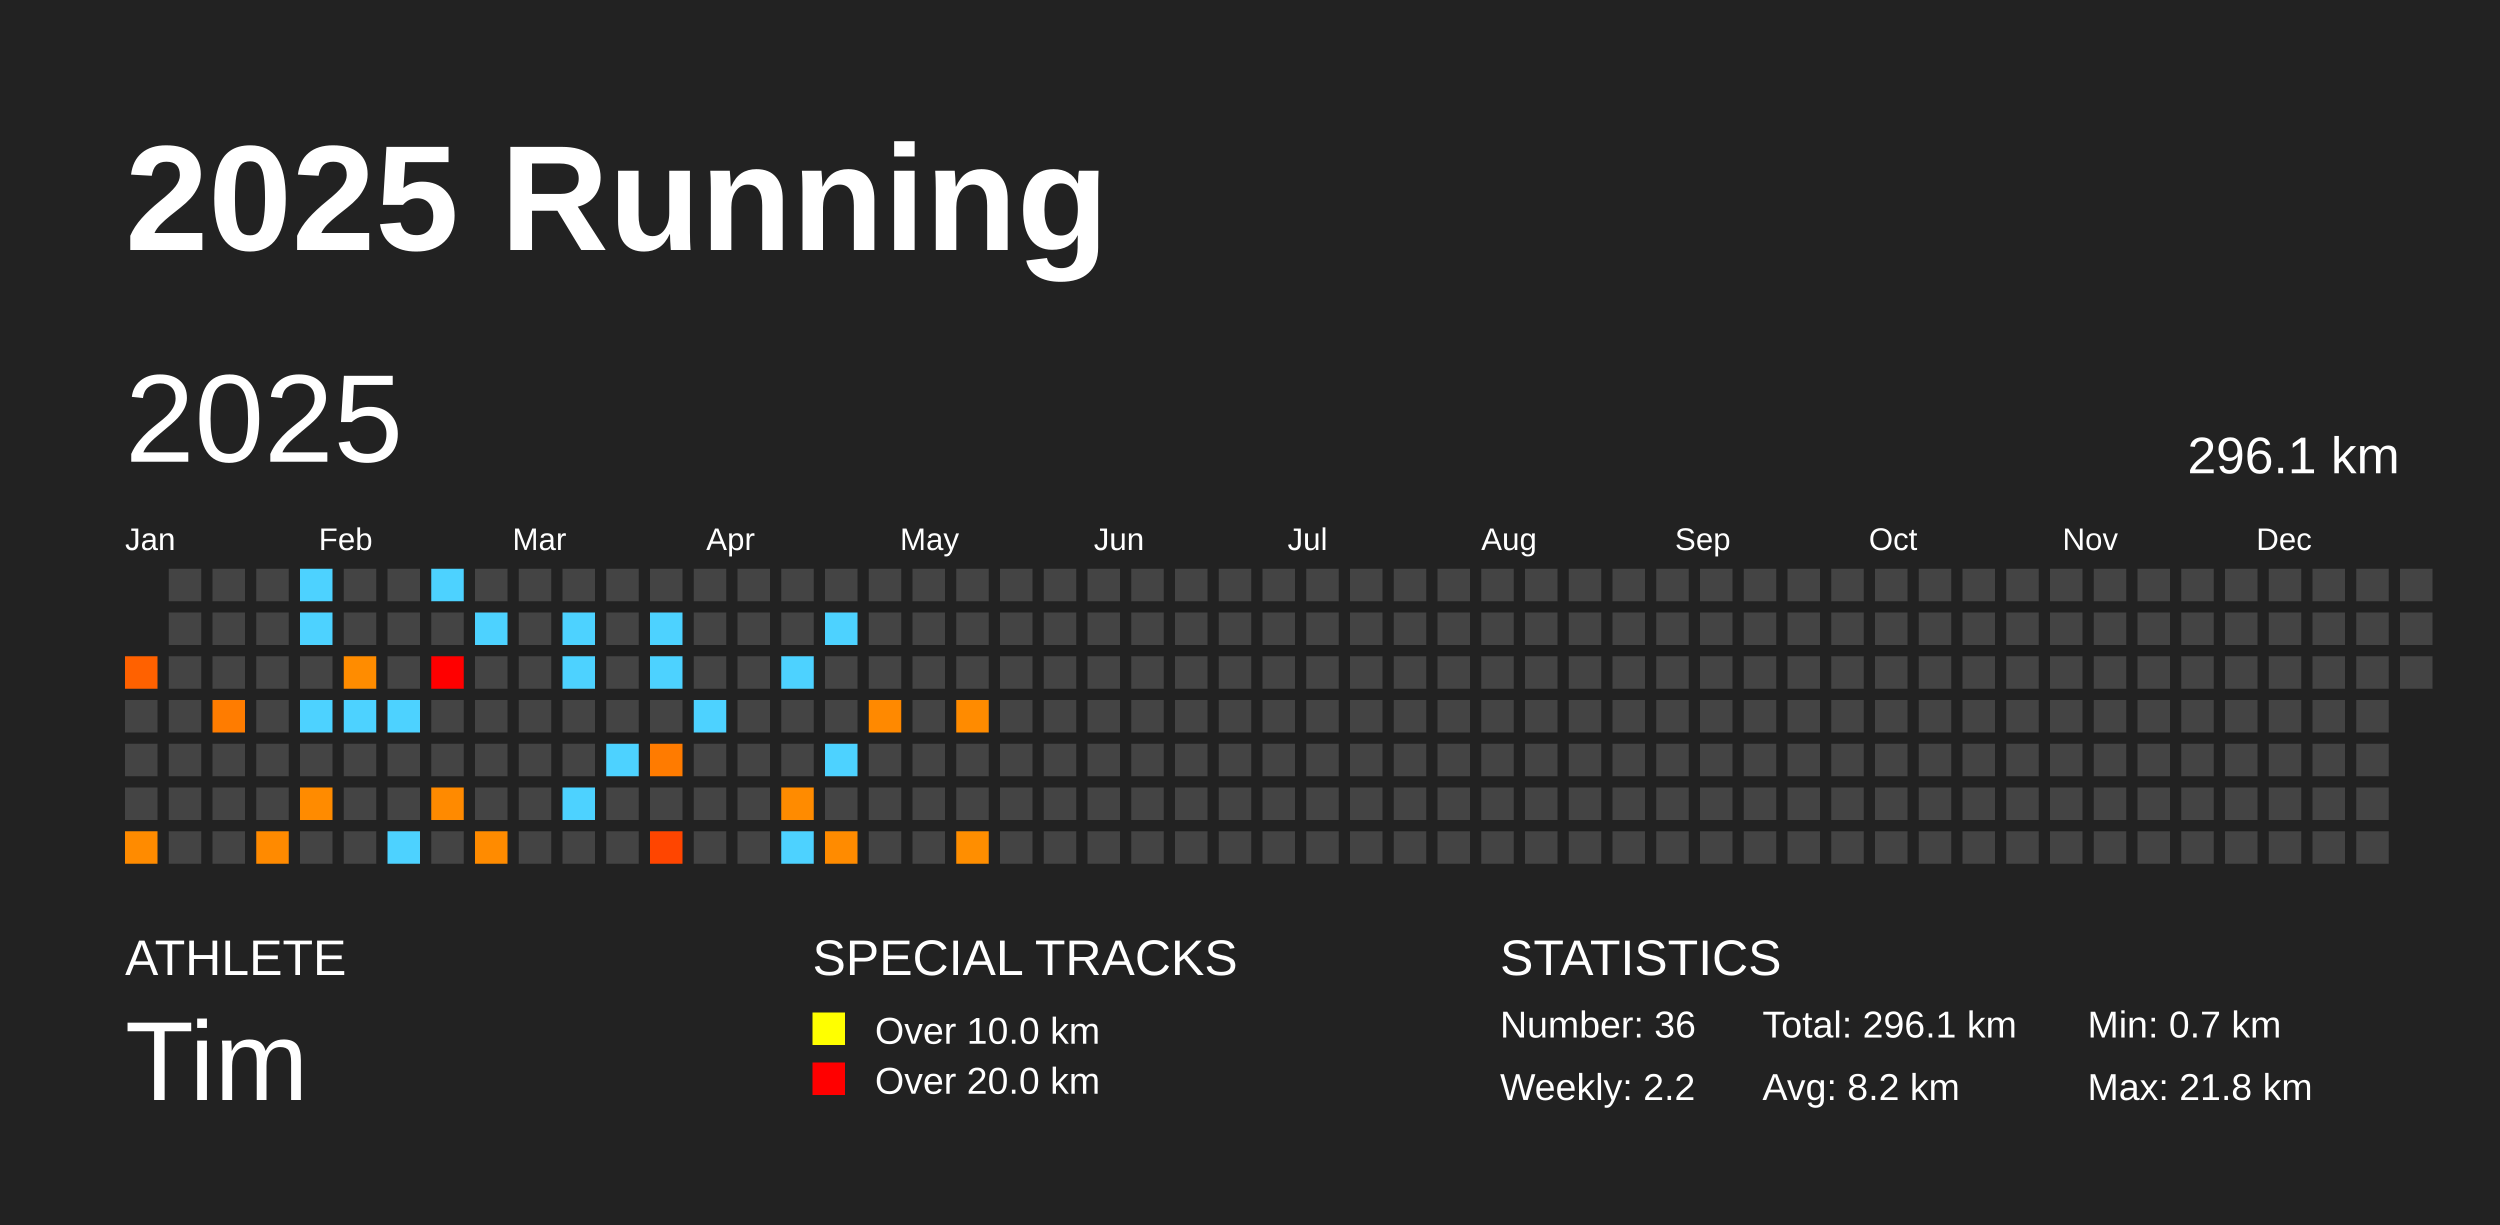
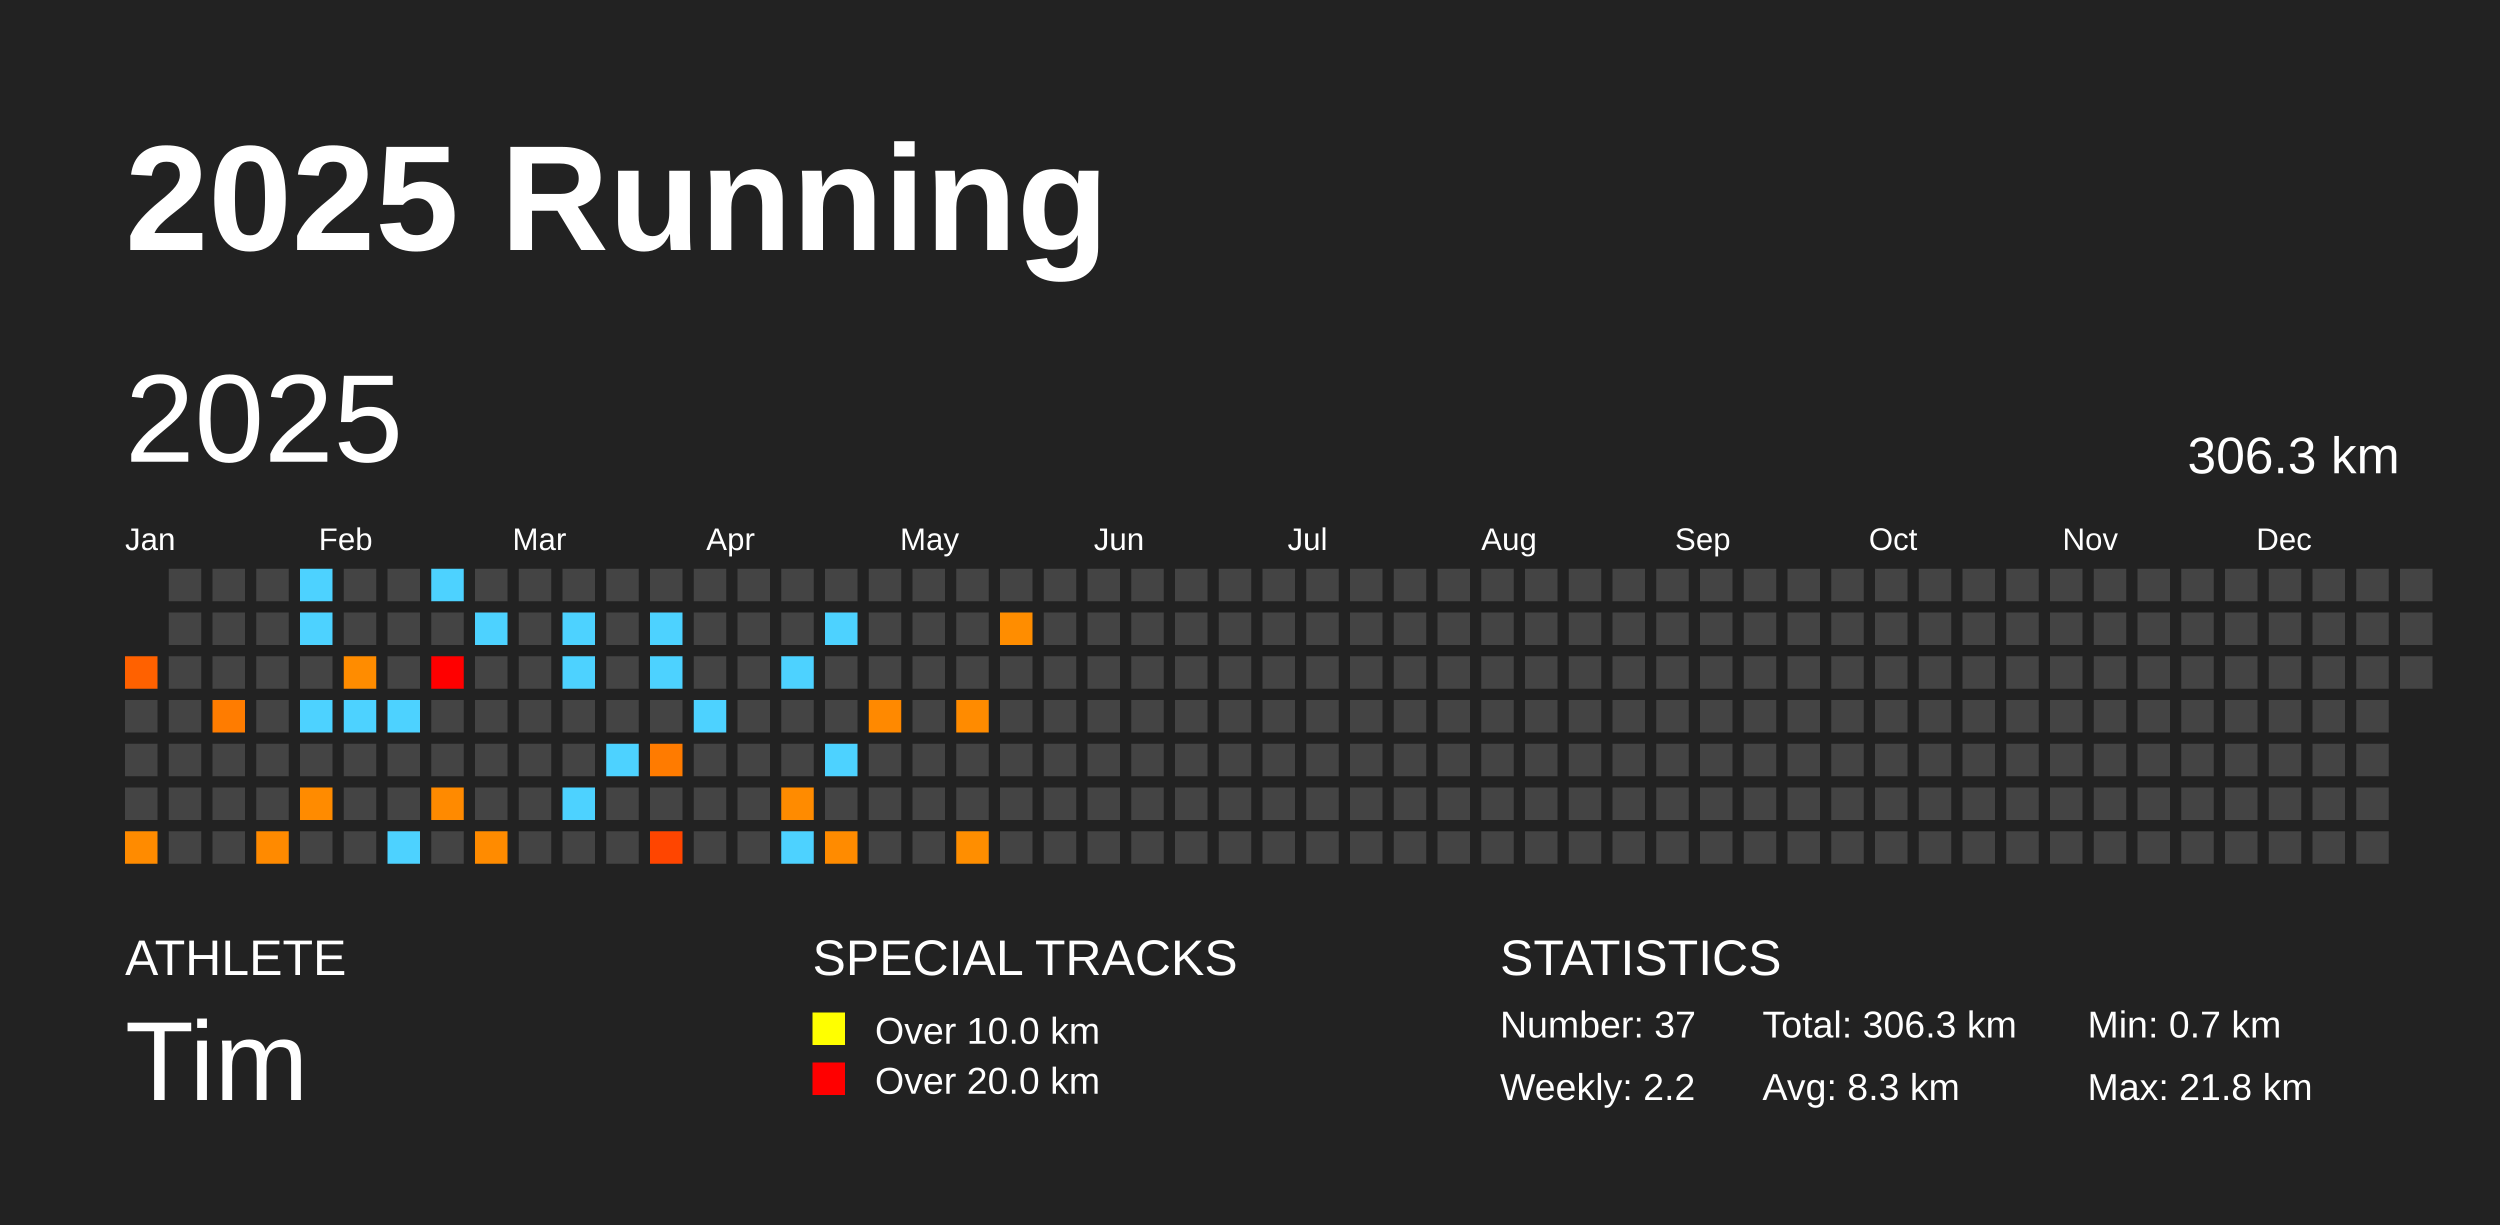
<svg xmlns="http://www.w3.org/2000/svg" baseProfile="full" height="98mm" version="1.1" viewBox="0,0,200,98" width="200mm">
  <defs />
  <rect fill="#222222" height="98" width="200" x="0" y="0" />
  <text fill="#FFFFFF" style="font-size:12px; font-family:Arial; font-weight:bold;" x="10" y="20">2025 Running</text>
  <text fill="#FFFFFF" style="font-size:4px; font-family:Arial" x="10" y="78">ATHLETE</text>
  <text fill="#FFFFFF" style="font-size:9px; font-family:Arial" x="10" y="88">Tim</text>
  <text fill="#FFFFFF" style="font-size:4px; font-family:Arial" x="65" y="78">SPECIAL TRACKS</text>
  <rect fill="yellow" height="2.6" width="2.6" x="65" y="81" />
  <text fill="#FFFFFF" style="font-size:3px; font-family:Arial" x="70" y="83.5">Over 10.0 km</text>
  <rect fill="red" height="2.6" width="2.6" x="65" y="85" />
  <text fill="#FFFFFF" style="font-size:3px; font-family:Arial" x="70" y="87.5">Over 20.0 km</text>
  <text fill="#FFFFFF" style="font-size:4px; font-family:Arial" x="120" y="78">STATISTICS</text>
-   <text fill="#FFFFFF" style="font-size:3px; font-family:Arial" x="120" y="83">Number: 36</text>
+   <text fill="#FFFFFF" style="font-size:3px; font-family:Arial" x="120" y="83">Number: 37</text>
  <text fill="#FFFFFF" style="font-size:3px; font-family:Arial" x="120" y="88">Weekly: 2.2</text>
-   <text fill="#FFFFFF" style="font-size:3px; font-family:Arial" x="141" y="83">Total: 296.1 km</text>
-   <text fill="#FFFFFF" style="font-size:3px; font-family:Arial" x="141" y="88">Avg: 8.2 km</text>
+   <text fill="#FFFFFF" style="font-size:3px; font-family:Arial" x="141" y="83">Total: 306.3 km</text>
+   <text fill="#FFFFFF" style="font-size:3px; font-family:Arial" x="141" y="88">Avg: 8.3 km</text>
  <text fill="#FFFFFF" style="font-size:3px; font-family:Arial" x="167" y="83">Min: 0.7 km</text>
  <text fill="#FFFFFF" style="font-size:3px; font-family:Arial" x="167" y="88">Max: 21.8 km</text>
  <text dominant-baseline="hanging" fill="#FFFFFF" style="font-size:10.0px; font-family:Arial;" x="10" y="30">2025</text>
-   <text dominant-baseline="hanging" fill="#FFFFFF" style="font-size:4.125px; font-family:Arial;" x="175" y="35">296.1 km</text>
+   <text dominant-baseline="hanging" fill="#FFFFFF" style="font-size:4.125px; font-family:Arial;" x="175" y="35">306.3 km</text>
  <text fill="#FFFFFF" style="font-size:2.5px; font-family:Arial" x="10.0" y="44">Jan</text>
  <text fill="#FFFFFF" style="font-size:2.5px; font-family:Arial" x="25.5" y="44">Feb</text>
  <text fill="#FFFFFF" style="font-size:2.5px; font-family:Arial" x="41.0" y="44">Mar</text>
  <text fill="#FFFFFF" style="font-size:2.5px; font-family:Arial" x="56.5" y="44">Apr</text>
  <text fill="#FFFFFF" style="font-size:2.5px; font-family:Arial" x="72.0" y="44">May</text>
  <text fill="#FFFFFF" style="font-size:2.5px; font-family:Arial" x="87.5" y="44">Jun</text>
  <text fill="#FFFFFF" style="font-size:2.5px; font-family:Arial" x="103.0" y="44">Jul</text>
  <text fill="#FFFFFF" style="font-size:2.5px; font-family:Arial" x="118.5" y="44">Aug</text>
  <text fill="#FFFFFF" style="font-size:2.5px; font-family:Arial" x="134.0" y="44">Sep</text>
  <text fill="#FFFFFF" style="font-size:2.5px; font-family:Arial" x="149.5" y="44">Oct</text>
  <text fill="#FFFFFF" style="font-size:2.5px; font-family:Arial" x="165.0" y="44">Nov</text>
  <text fill="#FFFFFF" style="font-size:2.5px; font-family:Arial" x="180.5" y="44">Dec</text>
  <rect fill="#ff6100" height="2.6" width="2.6" x="10.0" y="52.5" />
  <rect fill="#444444" height="2.6" width="2.6" x="10.0" y="56.0" />
  <rect fill="#444444" height="2.6" width="2.6" x="10.0" y="59.5" />
  <rect fill="#444444" height="2.6" width="2.6" x="10.0" y="63.0" />
  <rect fill="#ff8b00" height="2.6" width="2.6" x="10.0" y="66.5" />
  <rect fill="#444444" height="2.6" width="2.6" x="13.5" y="45.5" />
  <rect fill="#444444" height="2.6" width="2.6" x="13.5" y="49.0" />
  <rect fill="#444444" height="2.6" width="2.6" x="13.5" y="52.5" />
  <rect fill="#444444" height="2.6" width="2.6" x="13.5" y="56.0" />
  <rect fill="#444444" height="2.6" width="2.6" x="13.5" y="59.5" />
  <rect fill="#444444" height="2.6" width="2.6" x="13.5" y="63.0" />
  <rect fill="#444444" height="2.6" width="2.6" x="13.5" y="66.5" />
  <rect fill="#444444" height="2.6" width="2.6" x="17.0" y="45.5" />
  <rect fill="#444444" height="2.6" width="2.6" x="17.0" y="49.0" />
  <rect fill="#444444" height="2.6" width="2.6" x="17.0" y="52.5" />
  <rect fill="#ff7c00" height="2.6" width="2.6" x="17.0" y="56.0" />
  <rect fill="#444444" height="2.6" width="2.6" x="17.0" y="59.5" />
  <rect fill="#444444" height="2.6" width="2.6" x="17.0" y="63.0" />
  <rect fill="#444444" height="2.6" width="2.6" x="17.0" y="66.5" />
  <rect fill="#444444" height="2.6" width="2.6" x="20.5" y="45.5" />
  <rect fill="#444444" height="2.6" width="2.6" x="20.5" y="49.0" />
  <rect fill="#444444" height="2.6" width="2.6" x="20.5" y="52.5" />
  <rect fill="#444444" height="2.6" width="2.6" x="20.5" y="56.0" />
  <rect fill="#444444" height="2.6" width="2.6" x="20.5" y="59.5" />
  <rect fill="#444444" height="2.6" width="2.6" x="20.5" y="63.0" />
  <rect fill="#ff8a00" height="2.6" width="2.6" x="20.5" y="66.5" />
  <rect fill="#4dd2ff" height="2.6" width="2.6" x="24.0" y="45.5" />
  <rect fill="#4dd2ff" height="2.6" width="2.6" x="24.0" y="49.0" />
  <rect fill="#444444" height="2.6" width="2.6" x="24.0" y="52.5" />
  <rect fill="#4dd2ff" height="2.6" width="2.6" x="24.0" y="56.0" />
  <rect fill="#444444" height="2.6" width="2.6" x="24.0" y="59.5" />
  <rect fill="#ff8b00" height="2.6" width="2.6" x="24.0" y="63.0" />
  <rect fill="#444444" height="2.6" width="2.6" x="24.0" y="66.5" />
  <rect fill="#444444" height="2.6" width="2.6" x="27.5" y="45.5" />
  <rect fill="#444444" height="2.6" width="2.6" x="27.5" y="49.0" />
  <rect fill="#ff8c00" height="2.6" width="2.6" x="27.5" y="52.5" />
  <rect fill="#4dd2ff" height="2.6" width="2.6" x="27.5" y="56.0" />
  <rect fill="#444444" height="2.6" width="2.6" x="27.5" y="59.5" />
  <rect fill="#444444" height="2.6" width="2.6" x="27.5" y="63.0" />
  <rect fill="#444444" height="2.6" width="2.6" x="27.5" y="66.5" />
  <rect fill="#444444" height="2.6" width="2.6" x="31.0" y="45.5" />
  <rect fill="#444444" height="2.6" width="2.6" x="31.0" y="49.0" />
  <rect fill="#444444" height="2.6" width="2.6" x="31.0" y="52.5" />
  <rect fill="#4dd2ff" height="2.6" width="2.6" x="31.0" y="56.0" />
  <rect fill="#444444" height="2.6" width="2.6" x="31.0" y="59.5" />
  <rect fill="#444444" height="2.6" width="2.6" x="31.0" y="63.0" />
  <rect fill="#4dd2ff" height="2.6" width="2.6" x="31.0" y="66.5" />
  <rect fill="#4dd2ff" height="2.6" width="2.6" x="34.5" y="45.5" />
  <rect fill="#444444" height="2.6" width="2.6" x="34.5" y="49.0" />
  <rect fill="red" height="2.6" width="2.6" x="34.5" y="52.5" />
  <rect fill="#444444" height="2.6" width="2.6" x="34.5" y="56.0" />
  <rect fill="#444444" height="2.6" width="2.6" x="34.5" y="59.5" />
  <rect fill="#ff8a00" height="2.6" width="2.6" x="34.5" y="63.0" />
  <rect fill="#444444" height="2.6" width="2.6" x="34.5" y="66.5" />
  <rect fill="#444444" height="2.6" width="2.6" x="38.0" y="45.5" />
  <rect fill="#4dd2ff" height="2.6" width="2.6" x="38.0" y="49.0" />
  <rect fill="#444444" height="2.6" width="2.6" x="38.0" y="52.5" />
  <rect fill="#444444" height="2.6" width="2.6" x="38.0" y="56.0" />
  <rect fill="#444444" height="2.6" width="2.6" x="38.0" y="59.5" />
  <rect fill="#444444" height="2.6" width="2.6" x="38.0" y="63.0" />
  <rect fill="#ff8b00" height="2.6" width="2.6" x="38.0" y="66.5" />
  <rect fill="#444444" height="2.6" width="2.6" x="41.5" y="45.5" />
  <rect fill="#444444" height="2.6" width="2.6" x="41.5" y="49.0" />
  <rect fill="#444444" height="2.6" width="2.6" x="41.5" y="52.5" />
  <rect fill="#444444" height="2.6" width="2.6" x="41.5" y="56.0" />
  <rect fill="#444444" height="2.6" width="2.6" x="41.5" y="59.5" />
  <rect fill="#444444" height="2.6" width="2.6" x="41.5" y="63.0" />
  <rect fill="#444444" height="2.6" width="2.6" x="41.5" y="66.5" />
  <rect fill="#444444" height="2.6" width="2.6" x="45.0" y="45.5" />
  <rect fill="#4dd2ff" height="2.6" width="2.6" x="45.0" y="49.0" />
  <rect fill="#4dd2ff" height="2.6" width="2.6" x="45.0" y="52.5" />
  <rect fill="#444444" height="2.6" width="2.6" x="45.0" y="56.0" />
  <rect fill="#444444" height="2.6" width="2.6" x="45.0" y="59.5" />
  <rect fill="#4dd2ff" height="2.6" width="2.6" x="45.0" y="63.0" />
  <rect fill="#444444" height="2.6" width="2.6" x="45.0" y="66.5" />
  <rect fill="#444444" height="2.6" width="2.6" x="48.5" y="45.5" />
  <rect fill="#444444" height="2.6" width="2.6" x="48.5" y="49.0" />
  <rect fill="#444444" height="2.6" width="2.6" x="48.5" y="52.5" />
  <rect fill="#444444" height="2.6" width="2.6" x="48.5" y="56.0" />
  <rect fill="#4dd2ff" height="2.6" width="2.6" x="48.5" y="59.5" />
  <rect fill="#444444" height="2.6" width="2.6" x="48.5" y="63.0" />
  <rect fill="#444444" height="2.6" width="2.6" x="48.5" y="66.5" />
  <rect fill="#444444" height="2.6" width="2.6" x="52.0" y="45.5" />
  <rect fill="#4dd2ff" height="2.6" width="2.6" x="52.0" y="49.0" />
  <rect fill="#4dd2ff" height="2.6" width="2.6" x="52.0" y="52.5" />
  <rect fill="#444444" height="2.6" width="2.6" x="52.0" y="56.0" />
  <rect fill="#ff7b00" height="2.6" width="2.6" x="52.0" y="59.5" />
  <rect fill="#444444" height="2.6" width="2.6" x="52.0" y="63.0" />
  <rect fill="#ff4500" height="2.6" width="2.6" x="52.0" y="66.5" />
  <rect fill="#444444" height="2.6" width="2.6" x="55.5" y="45.5" />
  <rect fill="#444444" height="2.6" width="2.6" x="55.5" y="49.0" />
  <rect fill="#444444" height="2.6" width="2.6" x="55.5" y="52.5" />
  <rect fill="#4dd2ff" height="2.6" width="2.6" x="55.5" y="56.0" />
  <rect fill="#444444" height="2.6" width="2.6" x="55.5" y="59.5" />
  <rect fill="#444444" height="2.6" width="2.6" x="55.5" y="63.0" />
  <rect fill="#444444" height="2.6" width="2.6" x="55.5" y="66.5" />
  <rect fill="#444444" height="2.6" width="2.6" x="59.0" y="45.5" />
  <rect fill="#444444" height="2.6" width="2.6" x="59.0" y="49.0" />
  <rect fill="#444444" height="2.6" width="2.6" x="59.0" y="52.5" />
  <rect fill="#444444" height="2.6" width="2.6" x="59.0" y="56.0" />
  <rect fill="#444444" height="2.6" width="2.6" x="59.0" y="59.5" />
  <rect fill="#444444" height="2.6" width="2.6" x="59.0" y="63.0" />
  <rect fill="#444444" height="2.6" width="2.6" x="59.0" y="66.5" />
  <rect fill="#444444" height="2.6" width="2.6" x="62.5" y="45.5" />
  <rect fill="#444444" height="2.6" width="2.6" x="62.5" y="49.0" />
  <rect fill="#4dd2ff" height="2.6" width="2.6" x="62.5" y="52.5" />
  <rect fill="#444444" height="2.6" width="2.6" x="62.5" y="56.0" />
  <rect fill="#444444" height="2.6" width="2.6" x="62.5" y="59.5" />
  <rect fill="#ff8b00" height="2.6" width="2.6" x="62.5" y="63.0" />
  <rect fill="#4dd2ff" height="2.6" width="2.6" x="62.5" y="66.5" />
  <rect fill="#444444" height="2.6" width="2.6" x="66.0" y="45.5" />
  <rect fill="#4dd2ff" height="2.6" width="2.6" x="66.0" y="49.0" />
  <rect fill="#444444" height="2.6" width="2.6" x="66.0" y="52.5" />
  <rect fill="#444444" height="2.6" width="2.6" x="66.0" y="56.0" />
  <rect fill="#4dd2ff" height="2.6" width="2.6" x="66.0" y="59.5" />
  <rect fill="#444444" height="2.6" width="2.6" x="66.0" y="63.0" />
  <rect fill="#ff8b00" height="2.6" width="2.6" x="66.0" y="66.5" />
  <rect fill="#444444" height="2.6" width="2.6" x="69.5" y="45.5" />
  <rect fill="#444444" height="2.6" width="2.6" x="69.5" y="49.0" />
  <rect fill="#444444" height="2.6" width="2.6" x="69.5" y="52.5" />
  <rect fill="#ff8900" height="2.6" width="2.6" x="69.5" y="56.0" />
  <rect fill="#444444" height="2.6" width="2.6" x="69.5" y="59.5" />
  <rect fill="#444444" height="2.6" width="2.6" x="69.5" y="63.0" />
  <rect fill="#444444" height="2.6" width="2.6" x="69.5" y="66.5" />
  <rect fill="#444444" height="2.6" width="2.6" x="73.0" y="45.5" />
  <rect fill="#444444" height="2.6" width="2.6" x="73.0" y="49.0" />
  <rect fill="#444444" height="2.6" width="2.6" x="73.0" y="52.5" />
  <rect fill="#444444" height="2.6" width="2.6" x="73.0" y="56.0" />
  <rect fill="#444444" height="2.6" width="2.6" x="73.0" y="59.5" />
  <rect fill="#444444" height="2.6" width="2.6" x="73.0" y="63.0" />
  <rect fill="#444444" height="2.6" width="2.6" x="73.0" y="66.5" />
  <rect fill="#444444" height="2.6" width="2.6" x="76.5" y="45.5" />
  <rect fill="#444444" height="2.6" width="2.6" x="76.5" y="49.0" />
  <rect fill="#444444" height="2.6" width="2.6" x="76.5" y="52.5" />
  <rect fill="#ff8b00" height="2.6" width="2.6" x="76.5" y="56.0" />
  <rect fill="#444444" height="2.6" width="2.6" x="76.5" y="59.5" />
  <rect fill="#444444" height="2.6" width="2.6" x="76.5" y="63.0" />
  <rect fill="#ff8e00" height="2.6" width="2.6" x="76.5" y="66.5" />
  <rect fill="#444444" height="2.6" width="2.6" x="80.0" y="45.5" />
-   <rect fill="#444444" height="2.6" width="2.6" x="80.0" y="49.0" />
+   <rect fill="#ff8d00" height="2.6" width="2.6" x="80.0" y="49.0" />
  <rect fill="#444444" height="2.6" width="2.6" x="80.0" y="52.5" />
  <rect fill="#444444" height="2.6" width="2.6" x="80.0" y="56.0" />
  <rect fill="#444444" height="2.6" width="2.6" x="80.0" y="59.5" />
  <rect fill="#444444" height="2.6" width="2.6" x="80.0" y="63.0" />
  <rect fill="#444444" height="2.6" width="2.6" x="80.0" y="66.5" />
  <rect fill="#444444" height="2.6" width="2.6" x="83.5" y="45.5" />
  <rect fill="#444444" height="2.6" width="2.6" x="83.5" y="49.0" />
  <rect fill="#444444" height="2.6" width="2.6" x="83.5" y="52.5" />
  <rect fill="#444444" height="2.6" width="2.6" x="83.5" y="56.0" />
  <rect fill="#444444" height="2.6" width="2.6" x="83.5" y="59.5" />
  <rect fill="#444444" height="2.6" width="2.6" x="83.5" y="63.0" />
  <rect fill="#444444" height="2.6" width="2.6" x="83.5" y="66.5" />
  <rect fill="#444444" height="2.6" width="2.6" x="87.0" y="45.5" />
  <rect fill="#444444" height="2.6" width="2.6" x="87.0" y="49.0" />
  <rect fill="#444444" height="2.6" width="2.6" x="87.0" y="52.5" />
  <rect fill="#444444" height="2.6" width="2.6" x="87.0" y="56.0" />
  <rect fill="#444444" height="2.6" width="2.6" x="87.0" y="59.5" />
  <rect fill="#444444" height="2.6" width="2.6" x="87.0" y="63.0" />
  <rect fill="#444444" height="2.6" width="2.6" x="87.0" y="66.5" />
  <rect fill="#444444" height="2.6" width="2.6" x="90.5" y="45.5" />
  <rect fill="#444444" height="2.6" width="2.6" x="90.5" y="49.0" />
  <rect fill="#444444" height="2.6" width="2.6" x="90.5" y="52.5" />
  <rect fill="#444444" height="2.6" width="2.6" x="90.5" y="56.0" />
  <rect fill="#444444" height="2.6" width="2.6" x="90.5" y="59.5" />
  <rect fill="#444444" height="2.6" width="2.6" x="90.5" y="63.0" />
  <rect fill="#444444" height="2.6" width="2.6" x="90.5" y="66.5" />
  <rect fill="#444444" height="2.6" width="2.6" x="94.0" y="45.5" />
  <rect fill="#444444" height="2.6" width="2.6" x="94.0" y="49.0" />
  <rect fill="#444444" height="2.6" width="2.6" x="94.0" y="52.5" />
  <rect fill="#444444" height="2.6" width="2.6" x="94.0" y="56.0" />
  <rect fill="#444444" height="2.6" width="2.6" x="94.0" y="59.5" />
  <rect fill="#444444" height="2.6" width="2.6" x="94.0" y="63.0" />
  <rect fill="#444444" height="2.6" width="2.6" x="94.0" y="66.5" />
  <rect fill="#444444" height="2.6" width="2.6" x="97.5" y="45.5" />
  <rect fill="#444444" height="2.6" width="2.6" x="97.5" y="49.0" />
  <rect fill="#444444" height="2.6" width="2.6" x="97.5" y="52.5" />
  <rect fill="#444444" height="2.6" width="2.6" x="97.5" y="56.0" />
  <rect fill="#444444" height="2.6" width="2.6" x="97.5" y="59.5" />
  <rect fill="#444444" height="2.6" width="2.6" x="97.5" y="63.0" />
  <rect fill="#444444" height="2.6" width="2.6" x="97.5" y="66.5" />
  <rect fill="#444444" height="2.6" width="2.6" x="101.0" y="45.5" />
  <rect fill="#444444" height="2.6" width="2.6" x="101.0" y="49.0" />
  <rect fill="#444444" height="2.6" width="2.6" x="101.0" y="52.5" />
  <rect fill="#444444" height="2.6" width="2.6" x="101.0" y="56.0" />
  <rect fill="#444444" height="2.6" width="2.6" x="101.0" y="59.5" />
  <rect fill="#444444" height="2.6" width="2.6" x="101.0" y="63.0" />
  <rect fill="#444444" height="2.6" width="2.6" x="101.0" y="66.5" />
  <rect fill="#444444" height="2.6" width="2.6" x="104.5" y="45.5" />
  <rect fill="#444444" height="2.6" width="2.6" x="104.5" y="49.0" />
  <rect fill="#444444" height="2.6" width="2.6" x="104.5" y="52.5" />
  <rect fill="#444444" height="2.6" width="2.6" x="104.5" y="56.0" />
  <rect fill="#444444" height="2.6" width="2.6" x="104.5" y="59.5" />
  <rect fill="#444444" height="2.6" width="2.6" x="104.5" y="63.0" />
  <rect fill="#444444" height="2.6" width="2.6" x="104.5" y="66.5" />
  <rect fill="#444444" height="2.6" width="2.6" x="108.0" y="45.5" />
  <rect fill="#444444" height="2.6" width="2.6" x="108.0" y="49.0" />
  <rect fill="#444444" height="2.6" width="2.6" x="108.0" y="52.5" />
  <rect fill="#444444" height="2.6" width="2.6" x="108.0" y="56.0" />
  <rect fill="#444444" height="2.6" width="2.6" x="108.0" y="59.5" />
  <rect fill="#444444" height="2.6" width="2.6" x="108.0" y="63.0" />
  <rect fill="#444444" height="2.6" width="2.6" x="108.0" y="66.5" />
  <rect fill="#444444" height="2.6" width="2.6" x="111.5" y="45.5" />
  <rect fill="#444444" height="2.6" width="2.6" x="111.5" y="49.0" />
  <rect fill="#444444" height="2.6" width="2.6" x="111.5" y="52.5" />
  <rect fill="#444444" height="2.6" width="2.6" x="111.5" y="56.0" />
  <rect fill="#444444" height="2.6" width="2.6" x="111.5" y="59.5" />
  <rect fill="#444444" height="2.6" width="2.6" x="111.5" y="63.0" />
  <rect fill="#444444" height="2.6" width="2.6" x="111.5" y="66.5" />
  <rect fill="#444444" height="2.6" width="2.6" x="115.0" y="45.5" />
  <rect fill="#444444" height="2.6" width="2.6" x="115.0" y="49.0" />
  <rect fill="#444444" height="2.6" width="2.6" x="115.0" y="52.5" />
  <rect fill="#444444" height="2.6" width="2.6" x="115.0" y="56.0" />
  <rect fill="#444444" height="2.6" width="2.6" x="115.0" y="59.5" />
  <rect fill="#444444" height="2.6" width="2.6" x="115.0" y="63.0" />
  <rect fill="#444444" height="2.6" width="2.6" x="115.0" y="66.5" />
  <rect fill="#444444" height="2.6" width="2.6" x="118.5" y="45.5" />
  <rect fill="#444444" height="2.6" width="2.6" x="118.5" y="49.0" />
  <rect fill="#444444" height="2.6" width="2.6" x="118.5" y="52.5" />
  <rect fill="#444444" height="2.6" width="2.6" x="118.5" y="56.0" />
  <rect fill="#444444" height="2.6" width="2.6" x="118.5" y="59.5" />
  <rect fill="#444444" height="2.6" width="2.6" x="118.5" y="63.0" />
  <rect fill="#444444" height="2.6" width="2.6" x="118.5" y="66.5" />
  <rect fill="#444444" height="2.6" width="2.6" x="122.0" y="45.5" />
  <rect fill="#444444" height="2.6" width="2.6" x="122.0" y="49.0" />
  <rect fill="#444444" height="2.6" width="2.6" x="122.0" y="52.5" />
  <rect fill="#444444" height="2.6" width="2.6" x="122.0" y="56.0" />
  <rect fill="#444444" height="2.6" width="2.6" x="122.0" y="59.5" />
  <rect fill="#444444" height="2.6" width="2.6" x="122.0" y="63.0" />
  <rect fill="#444444" height="2.6" width="2.6" x="122.0" y="66.5" />
  <rect fill="#444444" height="2.6" width="2.6" x="125.5" y="45.5" />
  <rect fill="#444444" height="2.6" width="2.6" x="125.5" y="49.0" />
  <rect fill="#444444" height="2.6" width="2.6" x="125.5" y="52.5" />
  <rect fill="#444444" height="2.6" width="2.6" x="125.5" y="56.0" />
  <rect fill="#444444" height="2.6" width="2.6" x="125.5" y="59.5" />
  <rect fill="#444444" height="2.6" width="2.6" x="125.5" y="63.0" />
  <rect fill="#444444" height="2.6" width="2.6" x="125.5" y="66.5" />
  <rect fill="#444444" height="2.6" width="2.6" x="129.0" y="45.5" />
  <rect fill="#444444" height="2.6" width="2.6" x="129.0" y="49.0" />
  <rect fill="#444444" height="2.6" width="2.6" x="129.0" y="52.5" />
  <rect fill="#444444" height="2.6" width="2.6" x="129.0" y="56.0" />
  <rect fill="#444444" height="2.6" width="2.6" x="129.0" y="59.5" />
  <rect fill="#444444" height="2.6" width="2.6" x="129.0" y="63.0" />
  <rect fill="#444444" height="2.6" width="2.6" x="129.0" y="66.5" />
  <rect fill="#444444" height="2.6" width="2.6" x="132.5" y="45.5" />
  <rect fill="#444444" height="2.6" width="2.6" x="132.5" y="49.0" />
  <rect fill="#444444" height="2.6" width="2.6" x="132.5" y="52.5" />
  <rect fill="#444444" height="2.6" width="2.6" x="132.5" y="56.0" />
  <rect fill="#444444" height="2.6" width="2.6" x="132.5" y="59.5" />
  <rect fill="#444444" height="2.6" width="2.6" x="132.5" y="63.0" />
  <rect fill="#444444" height="2.6" width="2.6" x="132.5" y="66.5" />
  <rect fill="#444444" height="2.6" width="2.6" x="136.0" y="45.5" />
  <rect fill="#444444" height="2.6" width="2.6" x="136.0" y="49.0" />
  <rect fill="#444444" height="2.6" width="2.6" x="136.0" y="52.5" />
  <rect fill="#444444" height="2.6" width="2.6" x="136.0" y="56.0" />
  <rect fill="#444444" height="2.6" width="2.6" x="136.0" y="59.5" />
  <rect fill="#444444" height="2.6" width="2.6" x="136.0" y="63.0" />
  <rect fill="#444444" height="2.6" width="2.6" x="136.0" y="66.5" />
  <rect fill="#444444" height="2.6" width="2.6" x="139.5" y="45.5" />
  <rect fill="#444444" height="2.6" width="2.6" x="139.5" y="49.0" />
  <rect fill="#444444" height="2.6" width="2.6" x="139.5" y="52.5" />
  <rect fill="#444444" height="2.6" width="2.6" x="139.5" y="56.0" />
  <rect fill="#444444" height="2.6" width="2.6" x="139.5" y="59.5" />
  <rect fill="#444444" height="2.6" width="2.6" x="139.5" y="63.0" />
  <rect fill="#444444" height="2.6" width="2.6" x="139.5" y="66.5" />
  <rect fill="#444444" height="2.6" width="2.6" x="143.0" y="45.5" />
  <rect fill="#444444" height="2.6" width="2.6" x="143.0" y="49.0" />
  <rect fill="#444444" height="2.6" width="2.6" x="143.0" y="52.5" />
  <rect fill="#444444" height="2.6" width="2.6" x="143.0" y="56.0" />
  <rect fill="#444444" height="2.6" width="2.6" x="143.0" y="59.5" />
  <rect fill="#444444" height="2.6" width="2.6" x="143.0" y="63.0" />
  <rect fill="#444444" height="2.6" width="2.6" x="143.0" y="66.5" />
  <rect fill="#444444" height="2.6" width="2.6" x="146.5" y="45.5" />
  <rect fill="#444444" height="2.6" width="2.6" x="146.5" y="49.0" />
  <rect fill="#444444" height="2.6" width="2.6" x="146.5" y="52.5" />
  <rect fill="#444444" height="2.6" width="2.6" x="146.5" y="56.0" />
  <rect fill="#444444" height="2.6" width="2.6" x="146.5" y="59.5" />
  <rect fill="#444444" height="2.6" width="2.6" x="146.5" y="63.0" />
  <rect fill="#444444" height="2.6" width="2.6" x="146.5" y="66.5" />
  <rect fill="#444444" height="2.6" width="2.6" x="150.0" y="45.5" />
  <rect fill="#444444" height="2.6" width="2.6" x="150.0" y="49.0" />
  <rect fill="#444444" height="2.6" width="2.6" x="150.0" y="52.5" />
  <rect fill="#444444" height="2.6" width="2.6" x="150.0" y="56.0" />
  <rect fill="#444444" height="2.6" width="2.6" x="150.0" y="59.5" />
  <rect fill="#444444" height="2.6" width="2.6" x="150.0" y="63.0" />
  <rect fill="#444444" height="2.6" width="2.6" x="150.0" y="66.5" />
  <rect fill="#444444" height="2.6" width="2.6" x="153.5" y="45.5" />
  <rect fill="#444444" height="2.6" width="2.6" x="153.5" y="49.0" />
  <rect fill="#444444" height="2.6" width="2.6" x="153.5" y="52.5" />
  <rect fill="#444444" height="2.6" width="2.6" x="153.5" y="56.0" />
  <rect fill="#444444" height="2.6" width="2.6" x="153.5" y="59.5" />
  <rect fill="#444444" height="2.6" width="2.6" x="153.5" y="63.0" />
  <rect fill="#444444" height="2.6" width="2.6" x="153.5" y="66.5" />
  <rect fill="#444444" height="2.6" width="2.6" x="157.0" y="45.5" />
  <rect fill="#444444" height="2.6" width="2.6" x="157.0" y="49.0" />
  <rect fill="#444444" height="2.6" width="2.6" x="157.0" y="52.5" />
  <rect fill="#444444" height="2.6" width="2.6" x="157.0" y="56.0" />
  <rect fill="#444444" height="2.6" width="2.6" x="157.0" y="59.5" />
  <rect fill="#444444" height="2.6" width="2.6" x="157.0" y="63.0" />
  <rect fill="#444444" height="2.6" width="2.6" x="157.0" y="66.5" />
  <rect fill="#444444" height="2.6" width="2.6" x="160.5" y="45.5" />
  <rect fill="#444444" height="2.6" width="2.6" x="160.5" y="49.0" />
  <rect fill="#444444" height="2.6" width="2.6" x="160.5" y="52.5" />
  <rect fill="#444444" height="2.6" width="2.6" x="160.5" y="56.0" />
  <rect fill="#444444" height="2.6" width="2.6" x="160.5" y="59.5" />
  <rect fill="#444444" height="2.6" width="2.6" x="160.5" y="63.0" />
  <rect fill="#444444" height="2.6" width="2.6" x="160.5" y="66.5" />
  <rect fill="#444444" height="2.6" width="2.6" x="164.0" y="45.5" />
  <rect fill="#444444" height="2.6" width="2.6" x="164.0" y="49.0" />
  <rect fill="#444444" height="2.6" width="2.6" x="164.0" y="52.5" />
  <rect fill="#444444" height="2.6" width="2.6" x="164.0" y="56.0" />
  <rect fill="#444444" height="2.6" width="2.6" x="164.0" y="59.5" />
  <rect fill="#444444" height="2.6" width="2.6" x="164.0" y="63.0" />
  <rect fill="#444444" height="2.6" width="2.6" x="164.0" y="66.5" />
  <rect fill="#444444" height="2.6" width="2.6" x="167.5" y="45.5" />
  <rect fill="#444444" height="2.6" width="2.6" x="167.5" y="49.0" />
  <rect fill="#444444" height="2.6" width="2.6" x="167.5" y="52.5" />
  <rect fill="#444444" height="2.6" width="2.6" x="167.5" y="56.0" />
  <rect fill="#444444" height="2.6" width="2.6" x="167.5" y="59.5" />
  <rect fill="#444444" height="2.6" width="2.6" x="167.5" y="63.0" />
  <rect fill="#444444" height="2.6" width="2.6" x="167.5" y="66.5" />
  <rect fill="#444444" height="2.6" width="2.6" x="171.0" y="45.5" />
  <rect fill="#444444" height="2.6" width="2.6" x="171.0" y="49.0" />
  <rect fill="#444444" height="2.6" width="2.6" x="171.0" y="52.5" />
  <rect fill="#444444" height="2.6" width="2.6" x="171.0" y="56.0" />
  <rect fill="#444444" height="2.6" width="2.6" x="171.0" y="59.5" />
  <rect fill="#444444" height="2.6" width="2.6" x="171.0" y="63.0" />
  <rect fill="#444444" height="2.6" width="2.6" x="171.0" y="66.5" />
  <rect fill="#444444" height="2.6" width="2.6" x="174.5" y="45.5" />
  <rect fill="#444444" height="2.6" width="2.6" x="174.5" y="49.0" />
  <rect fill="#444444" height="2.6" width="2.6" x="174.5" y="52.5" />
  <rect fill="#444444" height="2.6" width="2.6" x="174.5" y="56.0" />
  <rect fill="#444444" height="2.6" width="2.6" x="174.5" y="59.5" />
  <rect fill="#444444" height="2.6" width="2.6" x="174.5" y="63.0" />
  <rect fill="#444444" height="2.6" width="2.6" x="174.5" y="66.5" />
  <rect fill="#444444" height="2.6" width="2.6" x="178.0" y="45.5" />
  <rect fill="#444444" height="2.6" width="2.6" x="178.0" y="49.0" />
  <rect fill="#444444" height="2.6" width="2.6" x="178.0" y="52.5" />
  <rect fill="#444444" height="2.6" width="2.6" x="178.0" y="56.0" />
  <rect fill="#444444" height="2.6" width="2.6" x="178.0" y="59.5" />
  <rect fill="#444444" height="2.6" width="2.6" x="178.0" y="63.0" />
  <rect fill="#444444" height="2.6" width="2.6" x="178.0" y="66.5" />
  <rect fill="#444444" height="2.6" width="2.6" x="181.5" y="45.5" />
  <rect fill="#444444" height="2.6" width="2.6" x="181.5" y="49.0" />
  <rect fill="#444444" height="2.6" width="2.6" x="181.5" y="52.5" />
  <rect fill="#444444" height="2.6" width="2.6" x="181.5" y="56.0" />
  <rect fill="#444444" height="2.6" width="2.6" x="181.5" y="59.5" />
  <rect fill="#444444" height="2.6" width="2.6" x="181.5" y="63.0" />
  <rect fill="#444444" height="2.6" width="2.6" x="181.5" y="66.5" />
  <rect fill="#444444" height="2.6" width="2.6" x="185.0" y="45.5" />
  <rect fill="#444444" height="2.6" width="2.6" x="185.0" y="49.0" />
  <rect fill="#444444" height="2.6" width="2.6" x="185.0" y="52.5" />
  <rect fill="#444444" height="2.6" width="2.6" x="185.0" y="56.0" />
  <rect fill="#444444" height="2.6" width="2.6" x="185.0" y="59.5" />
  <rect fill="#444444" height="2.6" width="2.6" x="185.0" y="63.0" />
  <rect fill="#444444" height="2.6" width="2.6" x="185.0" y="66.5" />
  <rect fill="#444444" height="2.6" width="2.6" x="188.5" y="45.5" />
  <rect fill="#444444" height="2.6" width="2.6" x="188.5" y="49.0" />
  <rect fill="#444444" height="2.6" width="2.6" x="188.5" y="52.5" />
  <rect fill="#444444" height="2.6" width="2.6" x="188.5" y="56.0" />
  <rect fill="#444444" height="2.6" width="2.6" x="188.5" y="59.5" />
  <rect fill="#444444" height="2.6" width="2.6" x="188.5" y="63.0" />
  <rect fill="#444444" height="2.6" width="2.6" x="188.5" y="66.5" />
  <rect fill="#444444" height="2.6" width="2.6" x="192.0" y="45.5" />
  <rect fill="#444444" height="2.6" width="2.6" x="192.0" y="49.0" />
  <rect fill="#444444" height="2.6" width="2.6" x="192.0" y="52.5" />
</svg>
